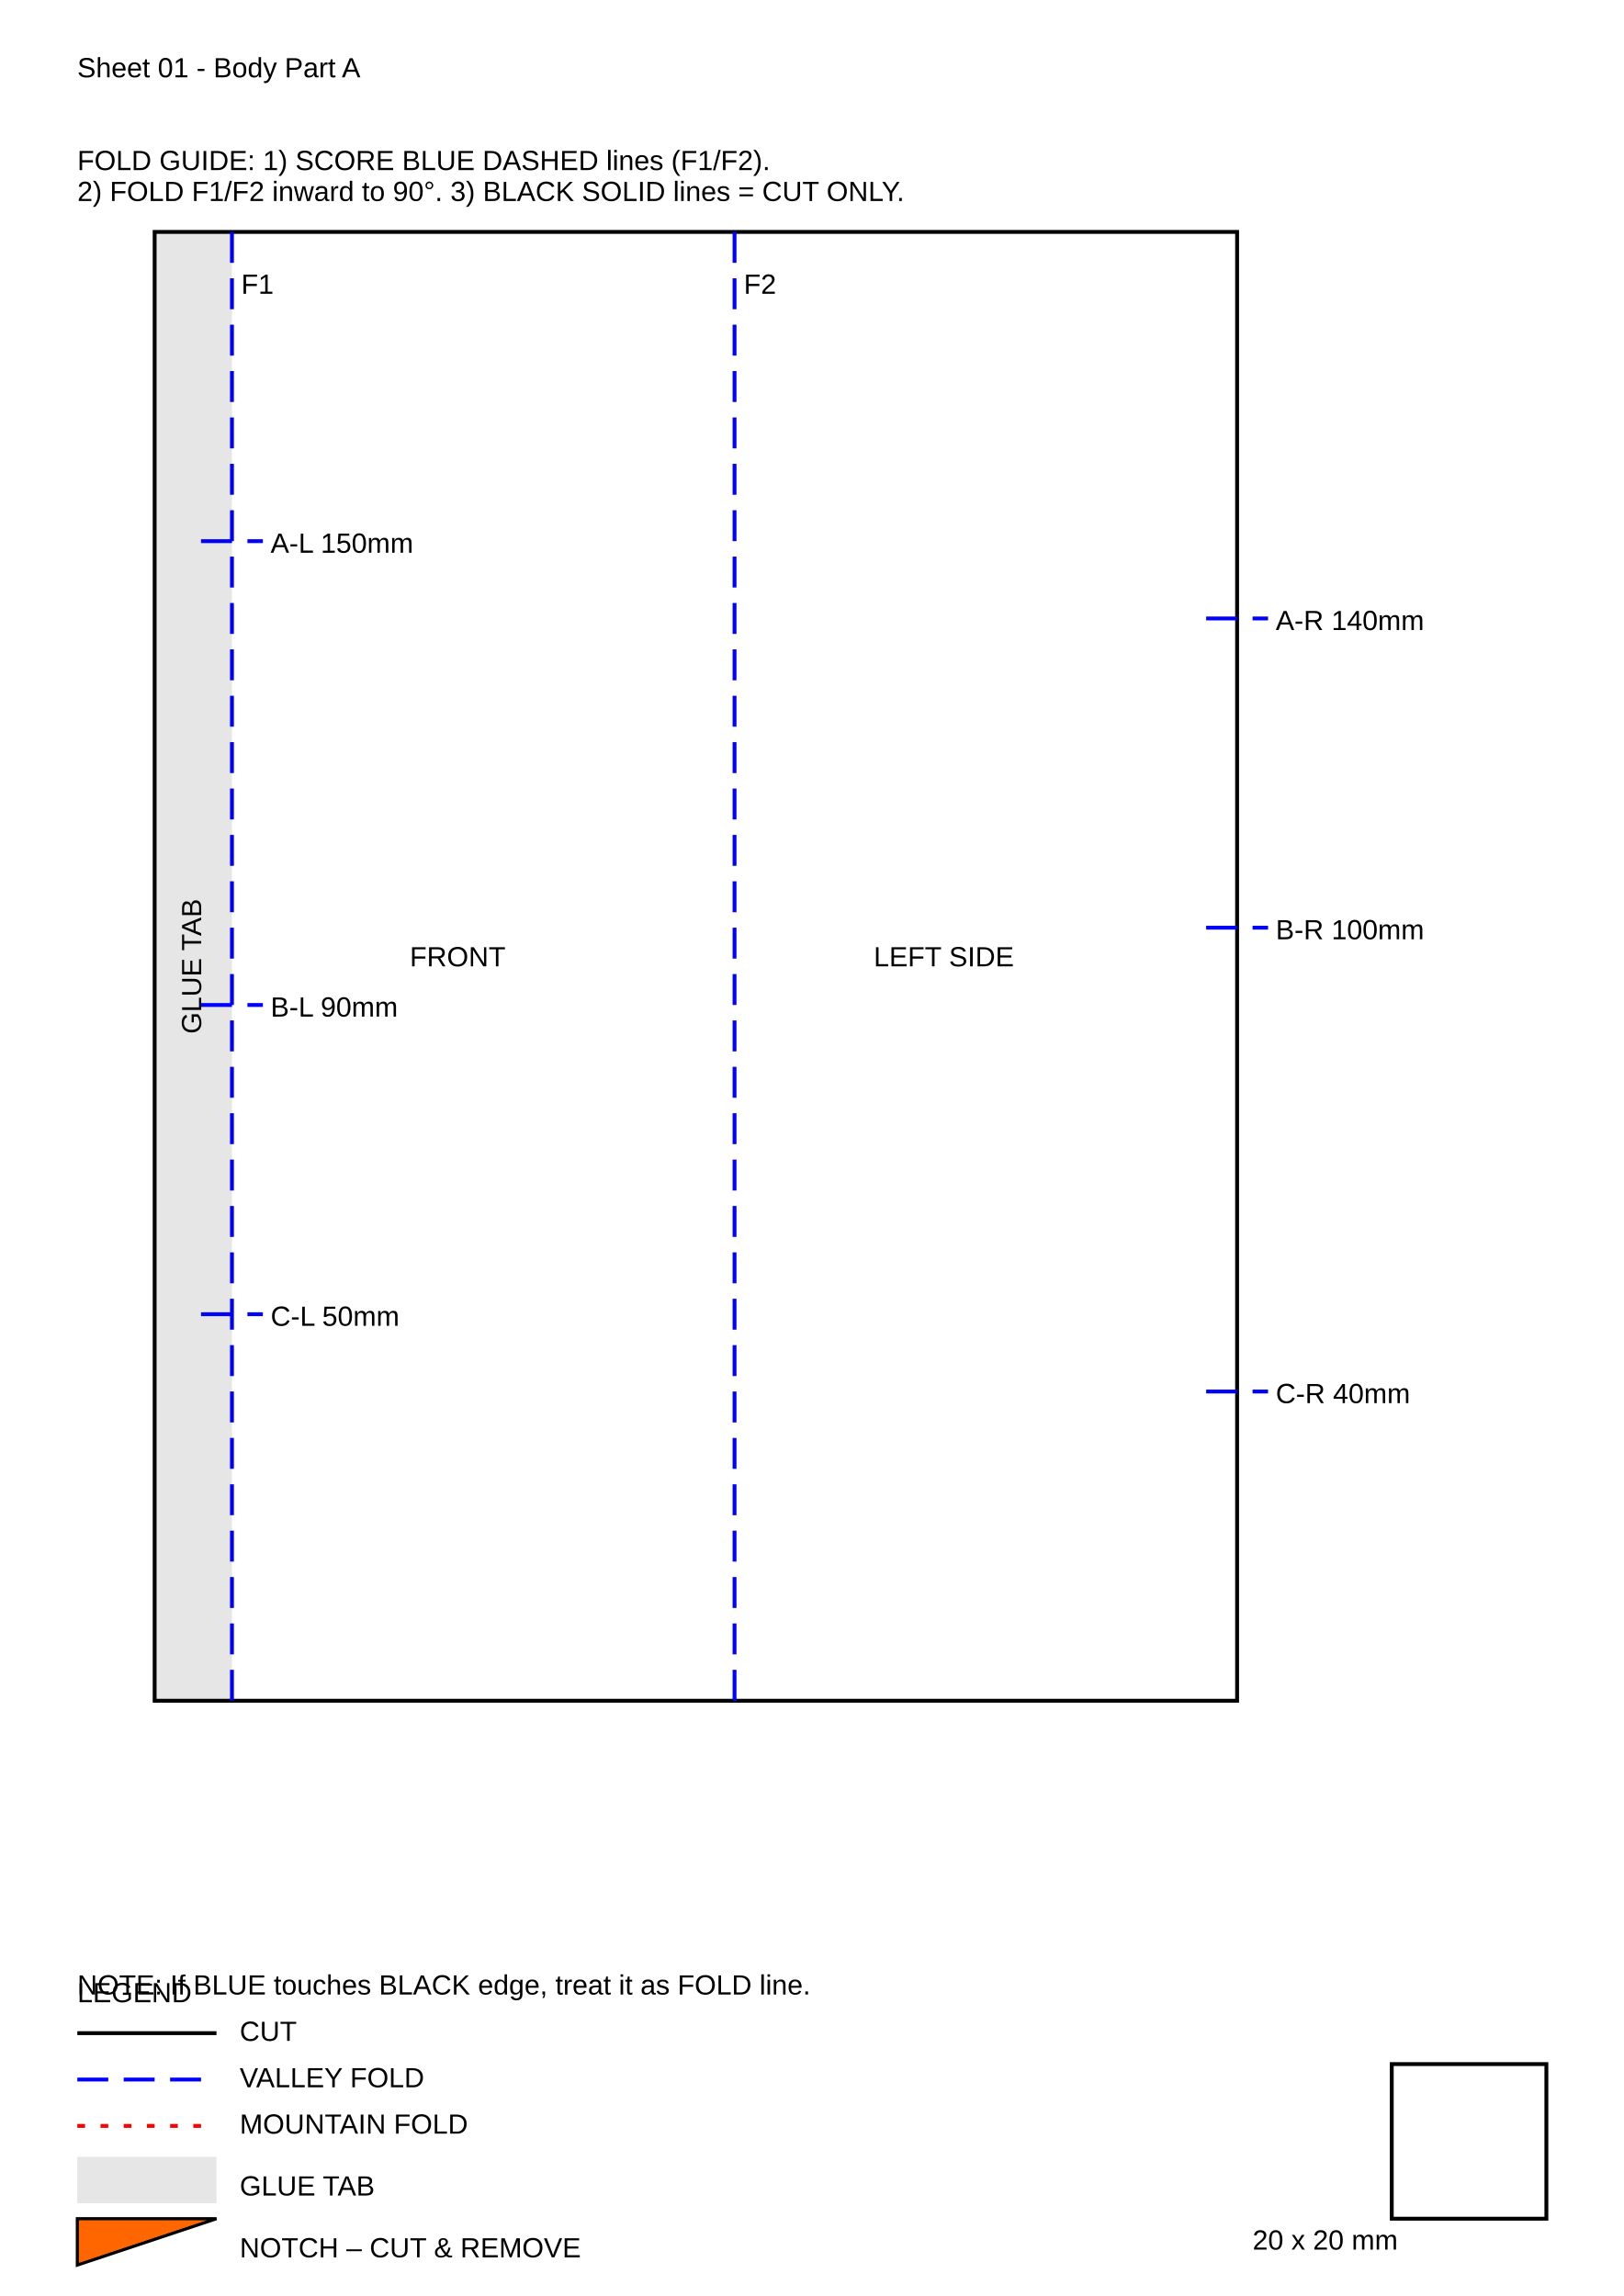
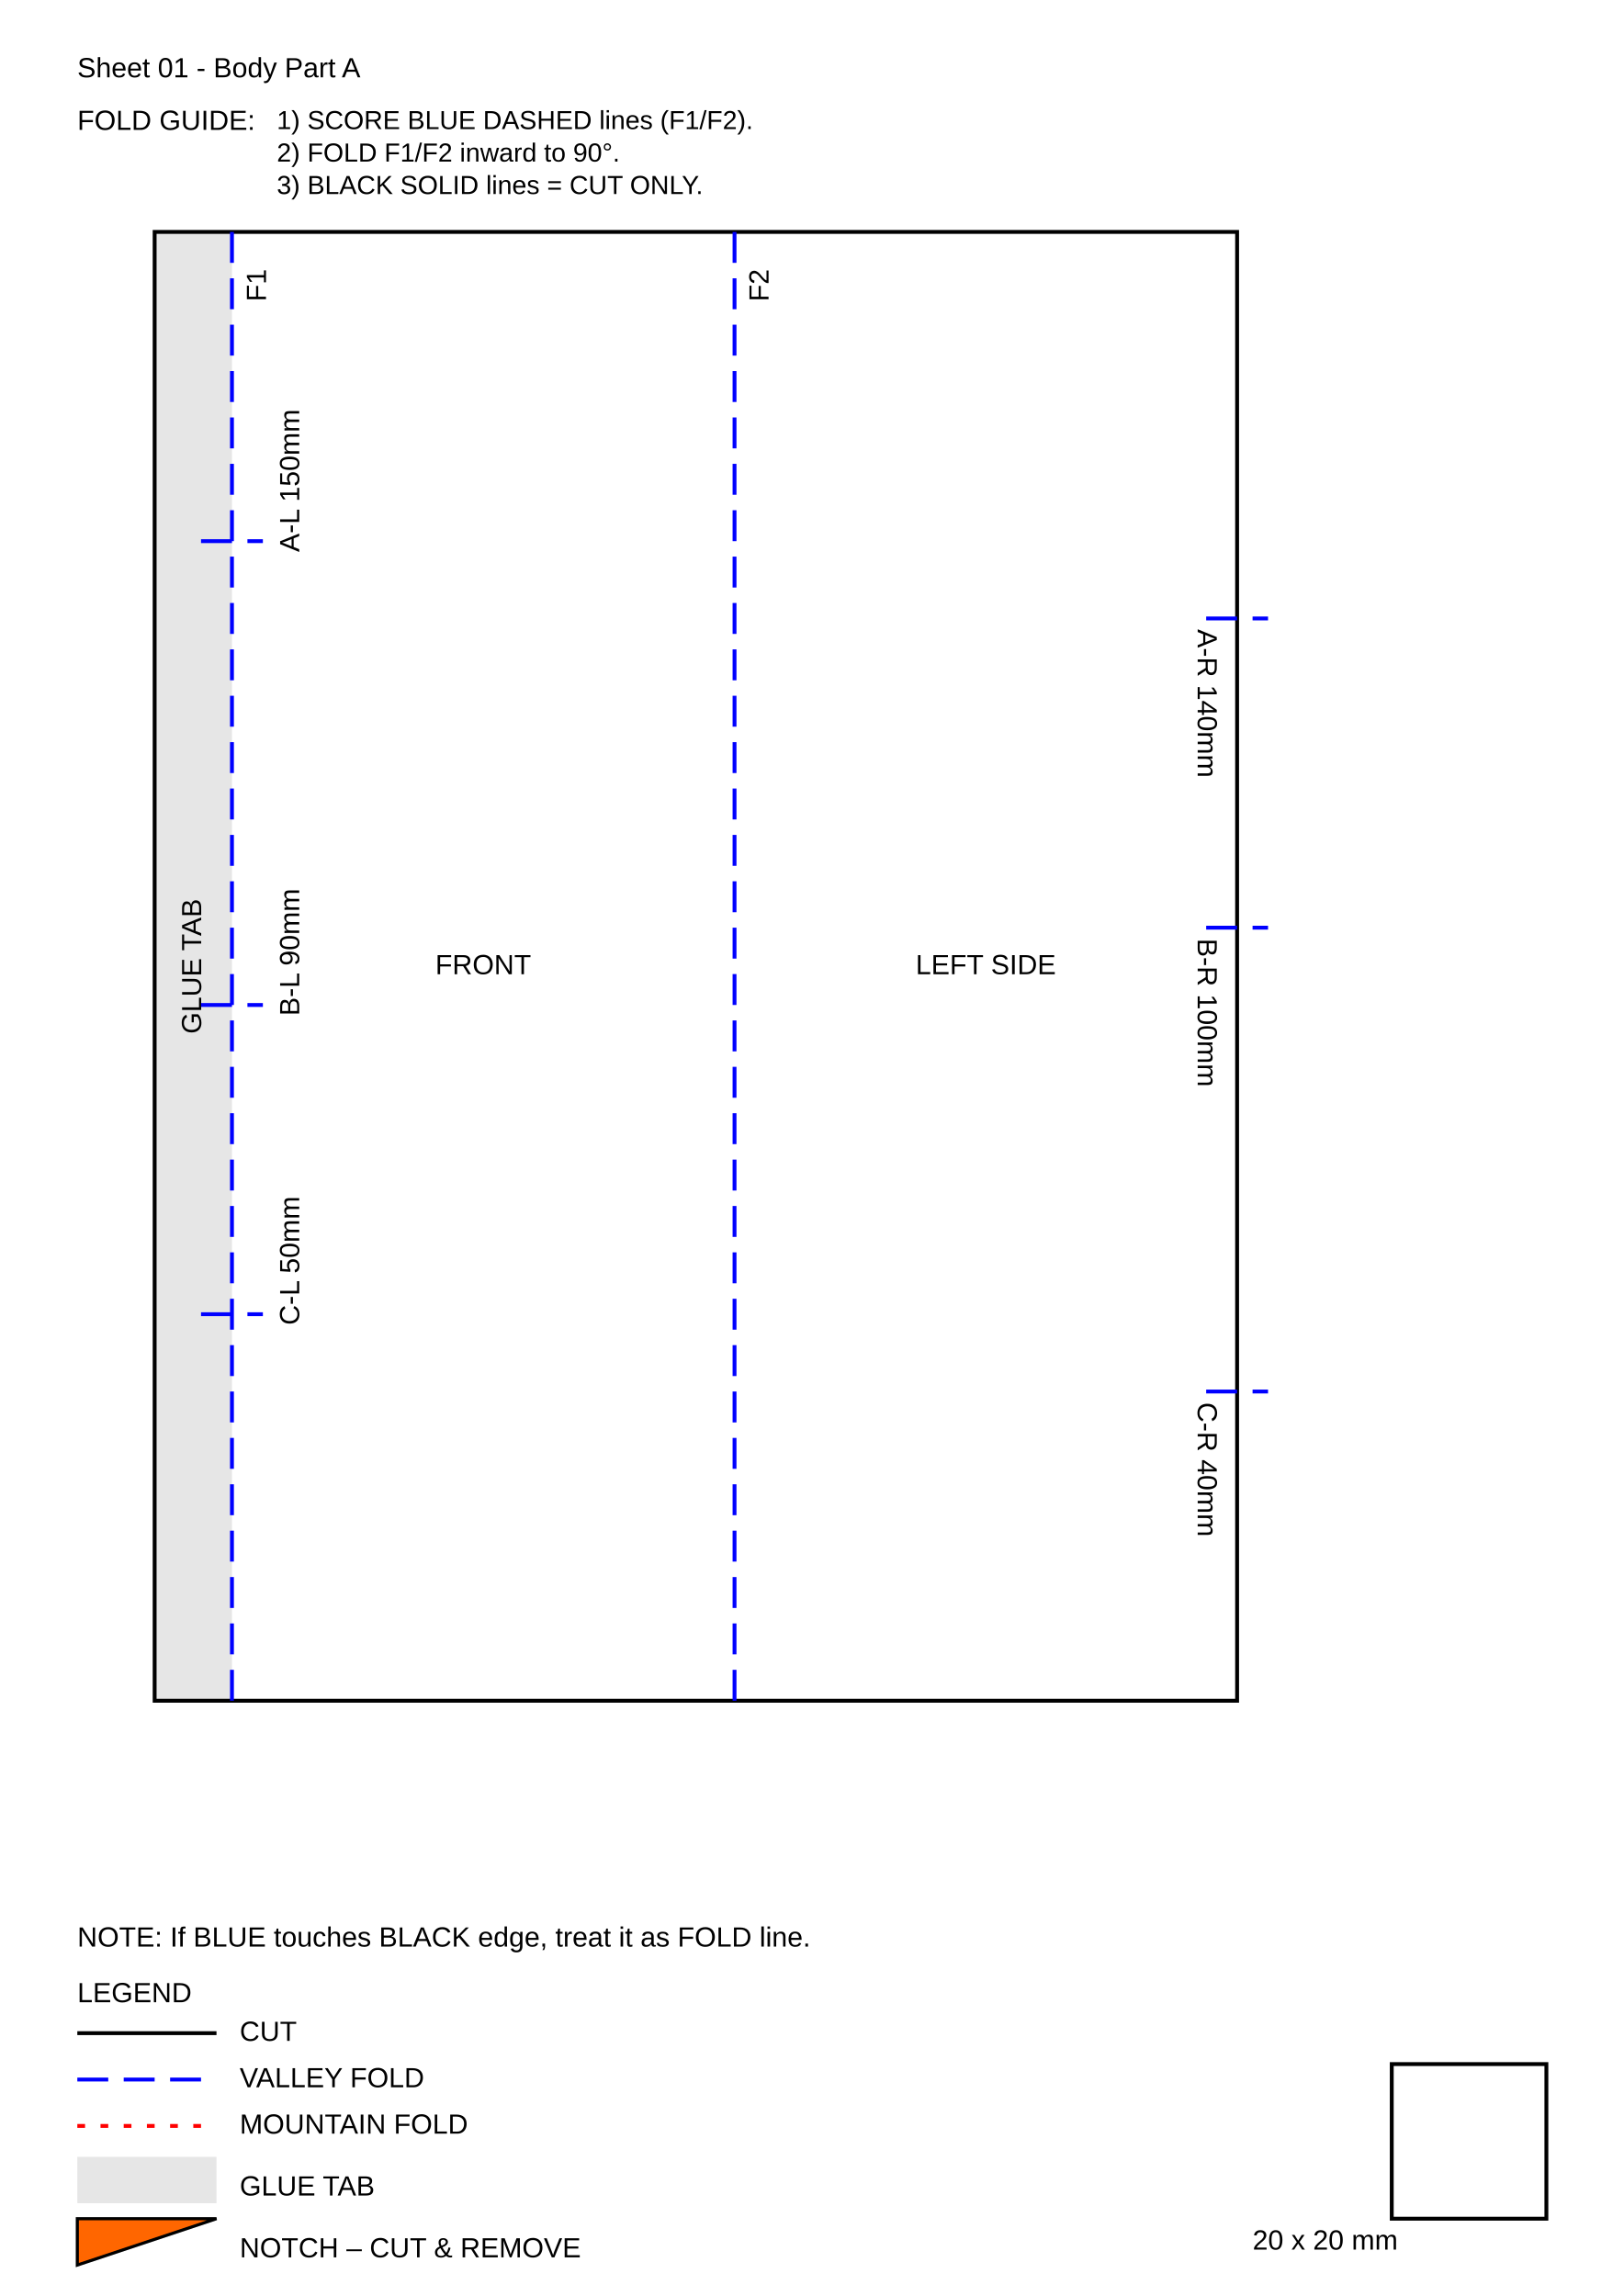
<svg xmlns="http://www.w3.org/2000/svg" baseProfile="full" height="297mm" version="1.1" viewBox="0 0 210 297" width="210mm">
  <defs />
  <text fill="black" font-family="Arial" font-size="3.6px" x="10" y="10">Sheet 01 - Body Part A</text>
  <rect fill="#e6e6e6" height="190.0" stroke="none" width="10.0" x="20" y="30" />
  <rect fill="none" height="190.0" stroke="black" stroke-width="0.5" width="140.0" x="20" y="30" />
  <line fill="none" stroke="blue" stroke-dasharray="4,2" stroke-width="0.5" x1="30.0" x2="30.0" y1="30" y2="220.0" />
  <line fill="none" stroke="blue" stroke-dasharray="4,2" stroke-width="0.5" x1="95.0" x2="95.0" y1="30" y2="220.0" />
-   <text fill="black" font-family="Arial" font-size="3.6px" x="31.2" y="38">F1</text>
-   <text fill="black" font-family="Arial" font-size="3.6px" x="96.2" y="38">F2</text>
+   <text fill="black" font-family="Arial" font-size="3.6px" transform="rotate(-90 34.4 39.0)" x="34.4" y="39.0">F1</text>
+   <text fill="black" font-family="Arial" font-size="3.6px" transform="rotate(-90 99.4 39.0)" x="99.4" y="39.0">F2</text>
  <text dominant-baseline="middle" fill="black" font-family="Arial" font-size="3.6px" text-anchor="middle" transform="rotate(-90 25.0 125.0)" x="25.0" y="125.0">GLUE TAB</text>
-   <text fill="black" font-family="Arial" font-size="3.6px" x="53.0" y="125">FRONT</text>
-   <text fill="black" font-family="Arial" font-size="3.6px" x="113.0" y="125">LEFT SIDE</text>
+   <text dominant-baseline="middle" fill="black" font-family="Arial" font-size="3.6px" text-anchor="middle" x="62.5" y="125.0">FRONT</text>
+   <text dominant-baseline="middle" fill="black" font-family="Arial" font-size="3.6px" text-anchor="middle" x="127.5" y="125.0">LEFT SIDE</text>
  <line fill="none" stroke="blue" stroke-dasharray="4,2" stroke-width="0.5" x1="26.0" x2="34.0" y1="70.0" y2="70.0" />
-   <text fill="black" font-family="Arial" font-size="3.6px" x="35.0" y="71.5">A-L 150mm</text>
+   <text fill="black" font-family="Arial" font-size="3.6px" transform="rotate(-90 38.7 71.4)" x="38.7" y="71.4">A-L 150mm</text>
  <line fill="none" stroke="blue" stroke-dasharray="4,2" stroke-width="0.5" x1="156.0" x2="164.0" y1="80.0" y2="80.0" />
-   <text fill="black" font-family="Arial" font-size="3.6px" x="165.0" y="81.5">A-R 140mm</text>
+   <text fill="black" font-family="Arial" font-size="3.6px" transform="rotate(90 154.9 81.4)" x="154.9" y="81.4">A-R 140mm</text>
  <line fill="none" stroke="blue" stroke-dasharray="4,2" stroke-width="0.5" x1="26.0" x2="34.0" y1="130.0" y2="130.0" />
-   <text fill="black" font-family="Arial" font-size="3.6px" x="35.0" y="131.5">B-L 90mm</text>
+   <text fill="black" font-family="Arial" font-size="3.6px" transform="rotate(-90 38.7 131.4)" x="38.7" y="131.4">B-L 90mm</text>
  <line fill="none" stroke="blue" stroke-dasharray="4,2" stroke-width="0.5" x1="156.0" x2="164.0" y1="120.0" y2="120.0" />
-   <text fill="black" font-family="Arial" font-size="3.6px" x="165.0" y="121.5">B-R 100mm</text>
+   <text fill="black" font-family="Arial" font-size="3.6px" transform="rotate(90 154.9 121.4)" x="154.9" y="121.4">B-R 100mm</text>
  <line fill="none" stroke="blue" stroke-dasharray="4,2" stroke-width="0.5" x1="26.0" x2="34.0" y1="170.0" y2="170.0" />
-   <text fill="black" font-family="Arial" font-size="3.6px" x="35.0" y="171.5">C-L 50mm</text>
+   <text fill="black" font-family="Arial" font-size="3.6px" transform="rotate(-90 38.7 171.4)" x="38.7" y="171.4">C-L 50mm</text>
  <line fill="none" stroke="blue" stroke-dasharray="4,2" stroke-width="0.5" x1="156.0" x2="164.0" y1="180.0" y2="180.0" />
-   <text fill="black" font-family="Arial" font-size="3.6px" x="165.0" y="181.5">C-R 40mm</text>
-   <text fill="black" font-family="Arial" font-size="3.6px" x="10" y="22">FOLD GUIDE: 1) SCORE BLUE DASHED lines (F1/F2).</text>
-   <text fill="black" font-family="Arial" font-size="3.6px" x="10" y="26">2) FOLD F1/F2 inward to 90°.  3) BLACK SOLID lines = CUT ONLY.</text>
-   <text fill="black" font-family="Arial" font-size="3.6px" x="10" y="258">NOTE: If BLUE touches BLACK edge, treat it as FOLD line.</text>
-   <text fill="black" font-family="Arial" font-size="3.6px" x="10" y="259">LEGEND</text>
-   <line fill="none" stroke="black" stroke-width="0.5" x1="10" x2="28" y1="263" y2="263" />
-   <text fill="black" font-family="Arial" font-size="3.6px" x="31" y="264">CUT</text>
-   <line fill="none" stroke="blue" stroke-dasharray="4,2" stroke-width="0.5" x1="10" x2="28" y1="269" y2="269" />
-   <text fill="black" font-family="Arial" font-size="3.6px" x="31" y="270">VALLEY FOLD</text>
-   <line fill="none" stroke="red" stroke-dasharray="1,2" stroke-width="0.5" x1="10" x2="28" y1="275" y2="275" />
-   <text fill="black" font-family="Arial" font-size="3.6px" x="31" y="276">MOUNTAIN FOLD</text>
-   <rect fill="#e6e6e6" height="6" stroke="none" width="18" x="10" y="279" />
-   <text fill="black" font-family="Arial" font-size="3.6px" x="31" y="284">GLUE TAB</text>
-   <polygon fill="#FF6600" points="10,287 28,287 10,293" stroke="black" stroke-width="0.4" />
-   <text fill="black" font-family="Arial" font-size="3.6px" x="31" y="292">NOTCH – CUT &amp; REMOVE</text>
+   <text fill="black" font-family="Arial" font-size="3.6px" transform="rotate(90 154.9 181.4)" x="154.9" y="181.4">C-R 40mm</text>
+   <text fill="black" font-family="Arial" font-size="3.6px" x="10" y="16.8">FOLD GUIDE:</text>
+   <text fill="black" font-family="Arial" font-size="3.38px" x="35.8" y="16.7">1) SCORE BLUE DASHED lines (F1/F2).</text>
+   <text fill="black" font-family="Arial" font-size="3.38px" x="35.8" y="20.9">2) FOLD F1/F2 inward to 90°.</text>
+   <text fill="black" font-family="Arial" font-size="3.38px" x="35.8" y="25.1">3) BLACK SOLID lines = CUT ONLY.</text>
+   <text fill="black" font-family="Arial" font-size="3.60px" x="10" y="251.8">NOTE: If BLUE touches BLACK edge, treat it as FOLD line.</text>
+   <text fill="black" font-family="Arial" font-size="3.60px" x="10" y="259">LEGEND</text>
+   <line fill="none" stroke="black" stroke-width="0.5" x1="10" x2="28.0" y1="263.0" y2="263.0" />
+   <text fill="black" font-family="Arial" font-size="3.60px" x="31.0" y="264.0">CUT</text>
+   <line fill="none" stroke="blue" stroke-dasharray="4,2" stroke-width="0.5" x1="10" x2="28.0" y1="269.0" y2="269.0" />
+   <text fill="black" font-family="Arial" font-size="3.60px" x="31.0" y="270.0">VALLEY FOLD</text>
+   <line fill="none" stroke="red" stroke-dasharray="1,2" stroke-width="0.5" x1="10" x2="28.0" y1="275.0" y2="275.0" />
+   <text fill="black" font-family="Arial" font-size="3.60px" x="31.0" y="276.0">MOUNTAIN FOLD</text>
+   <rect fill="#e6e6e6" height="6.0" stroke="none" width="18.0" x="10" y="279.0" />
+   <text fill="black" font-family="Arial" font-size="3.60px" x="31.0" y="284.0">GLUE TAB</text>
+   <polygon fill="#FF6600" points="10,287.0 28.0,287.0 10,293.0" stroke="black" stroke-width="0.4" />
+   <text fill="black" font-family="Arial" font-size="3.60px" x="31.0" y="292.0">NOTCH – CUT &amp; REMOVE</text>
  <rect fill="none" height="20" stroke="black" stroke-width="0.5" width="20" x="180" y="267" />
  <text fill="black" font-family="Arial" font-size="3.6px" x="162" y="291">20 x 20 mm</text>
</svg>
